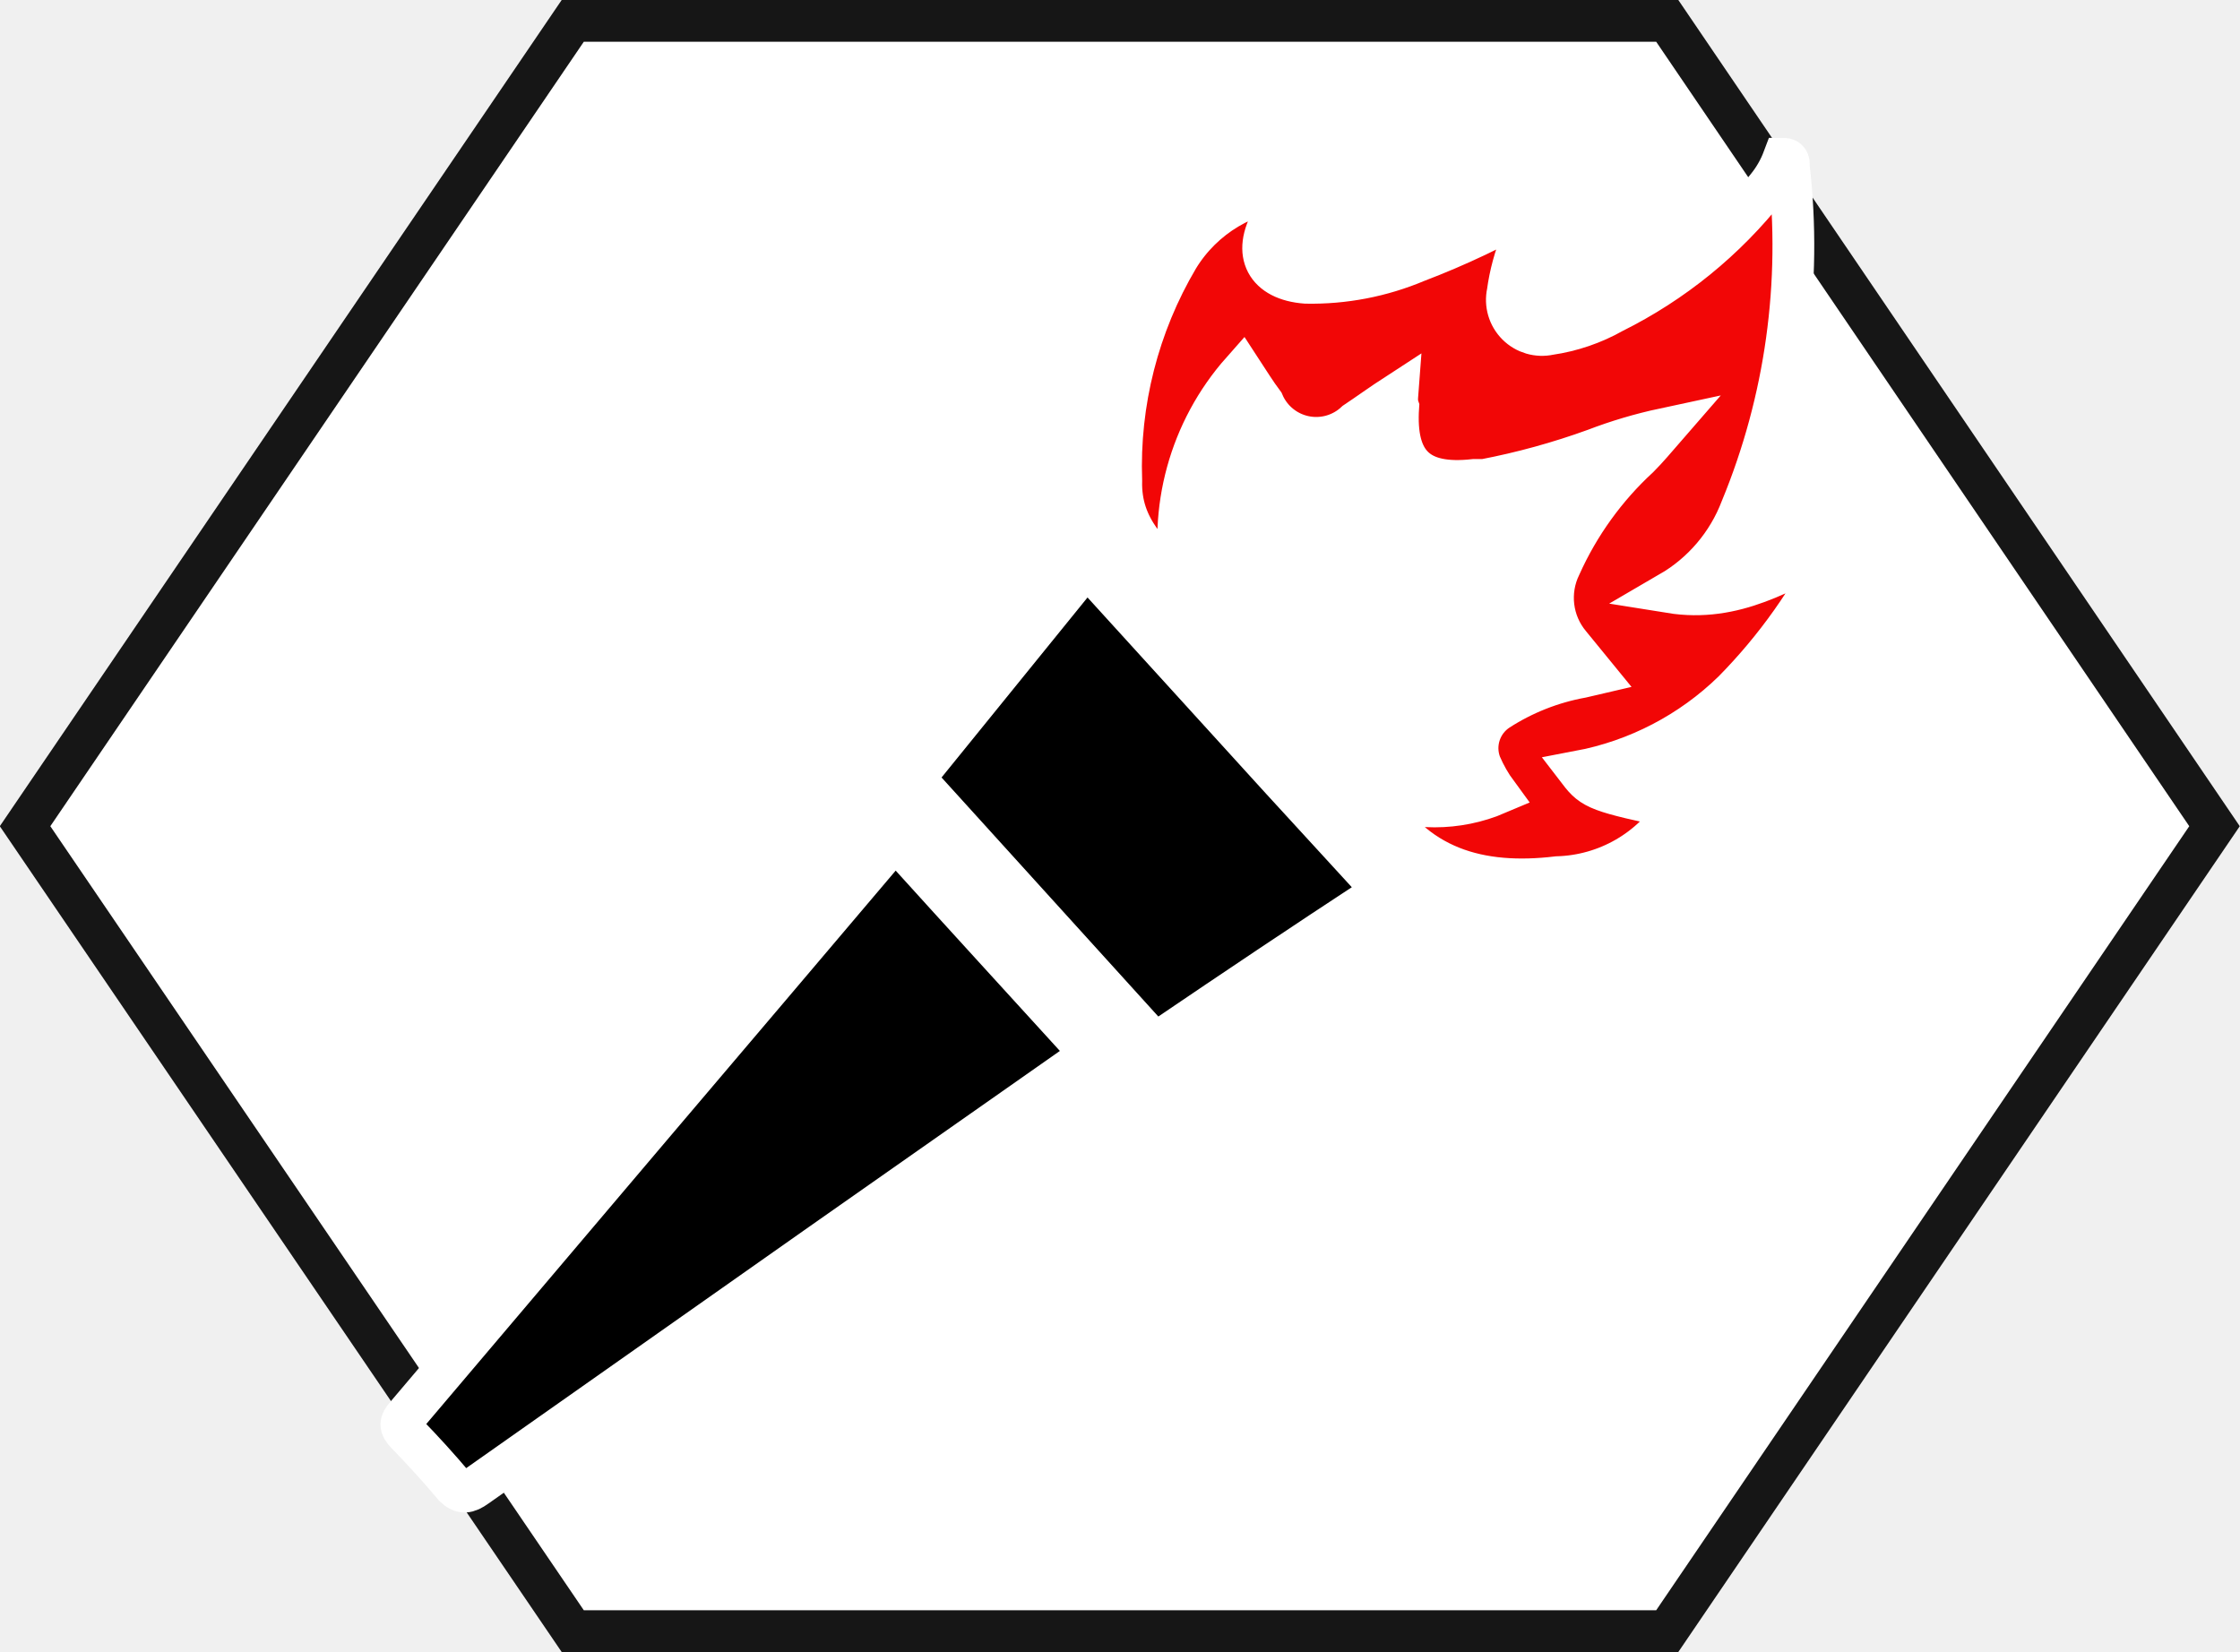
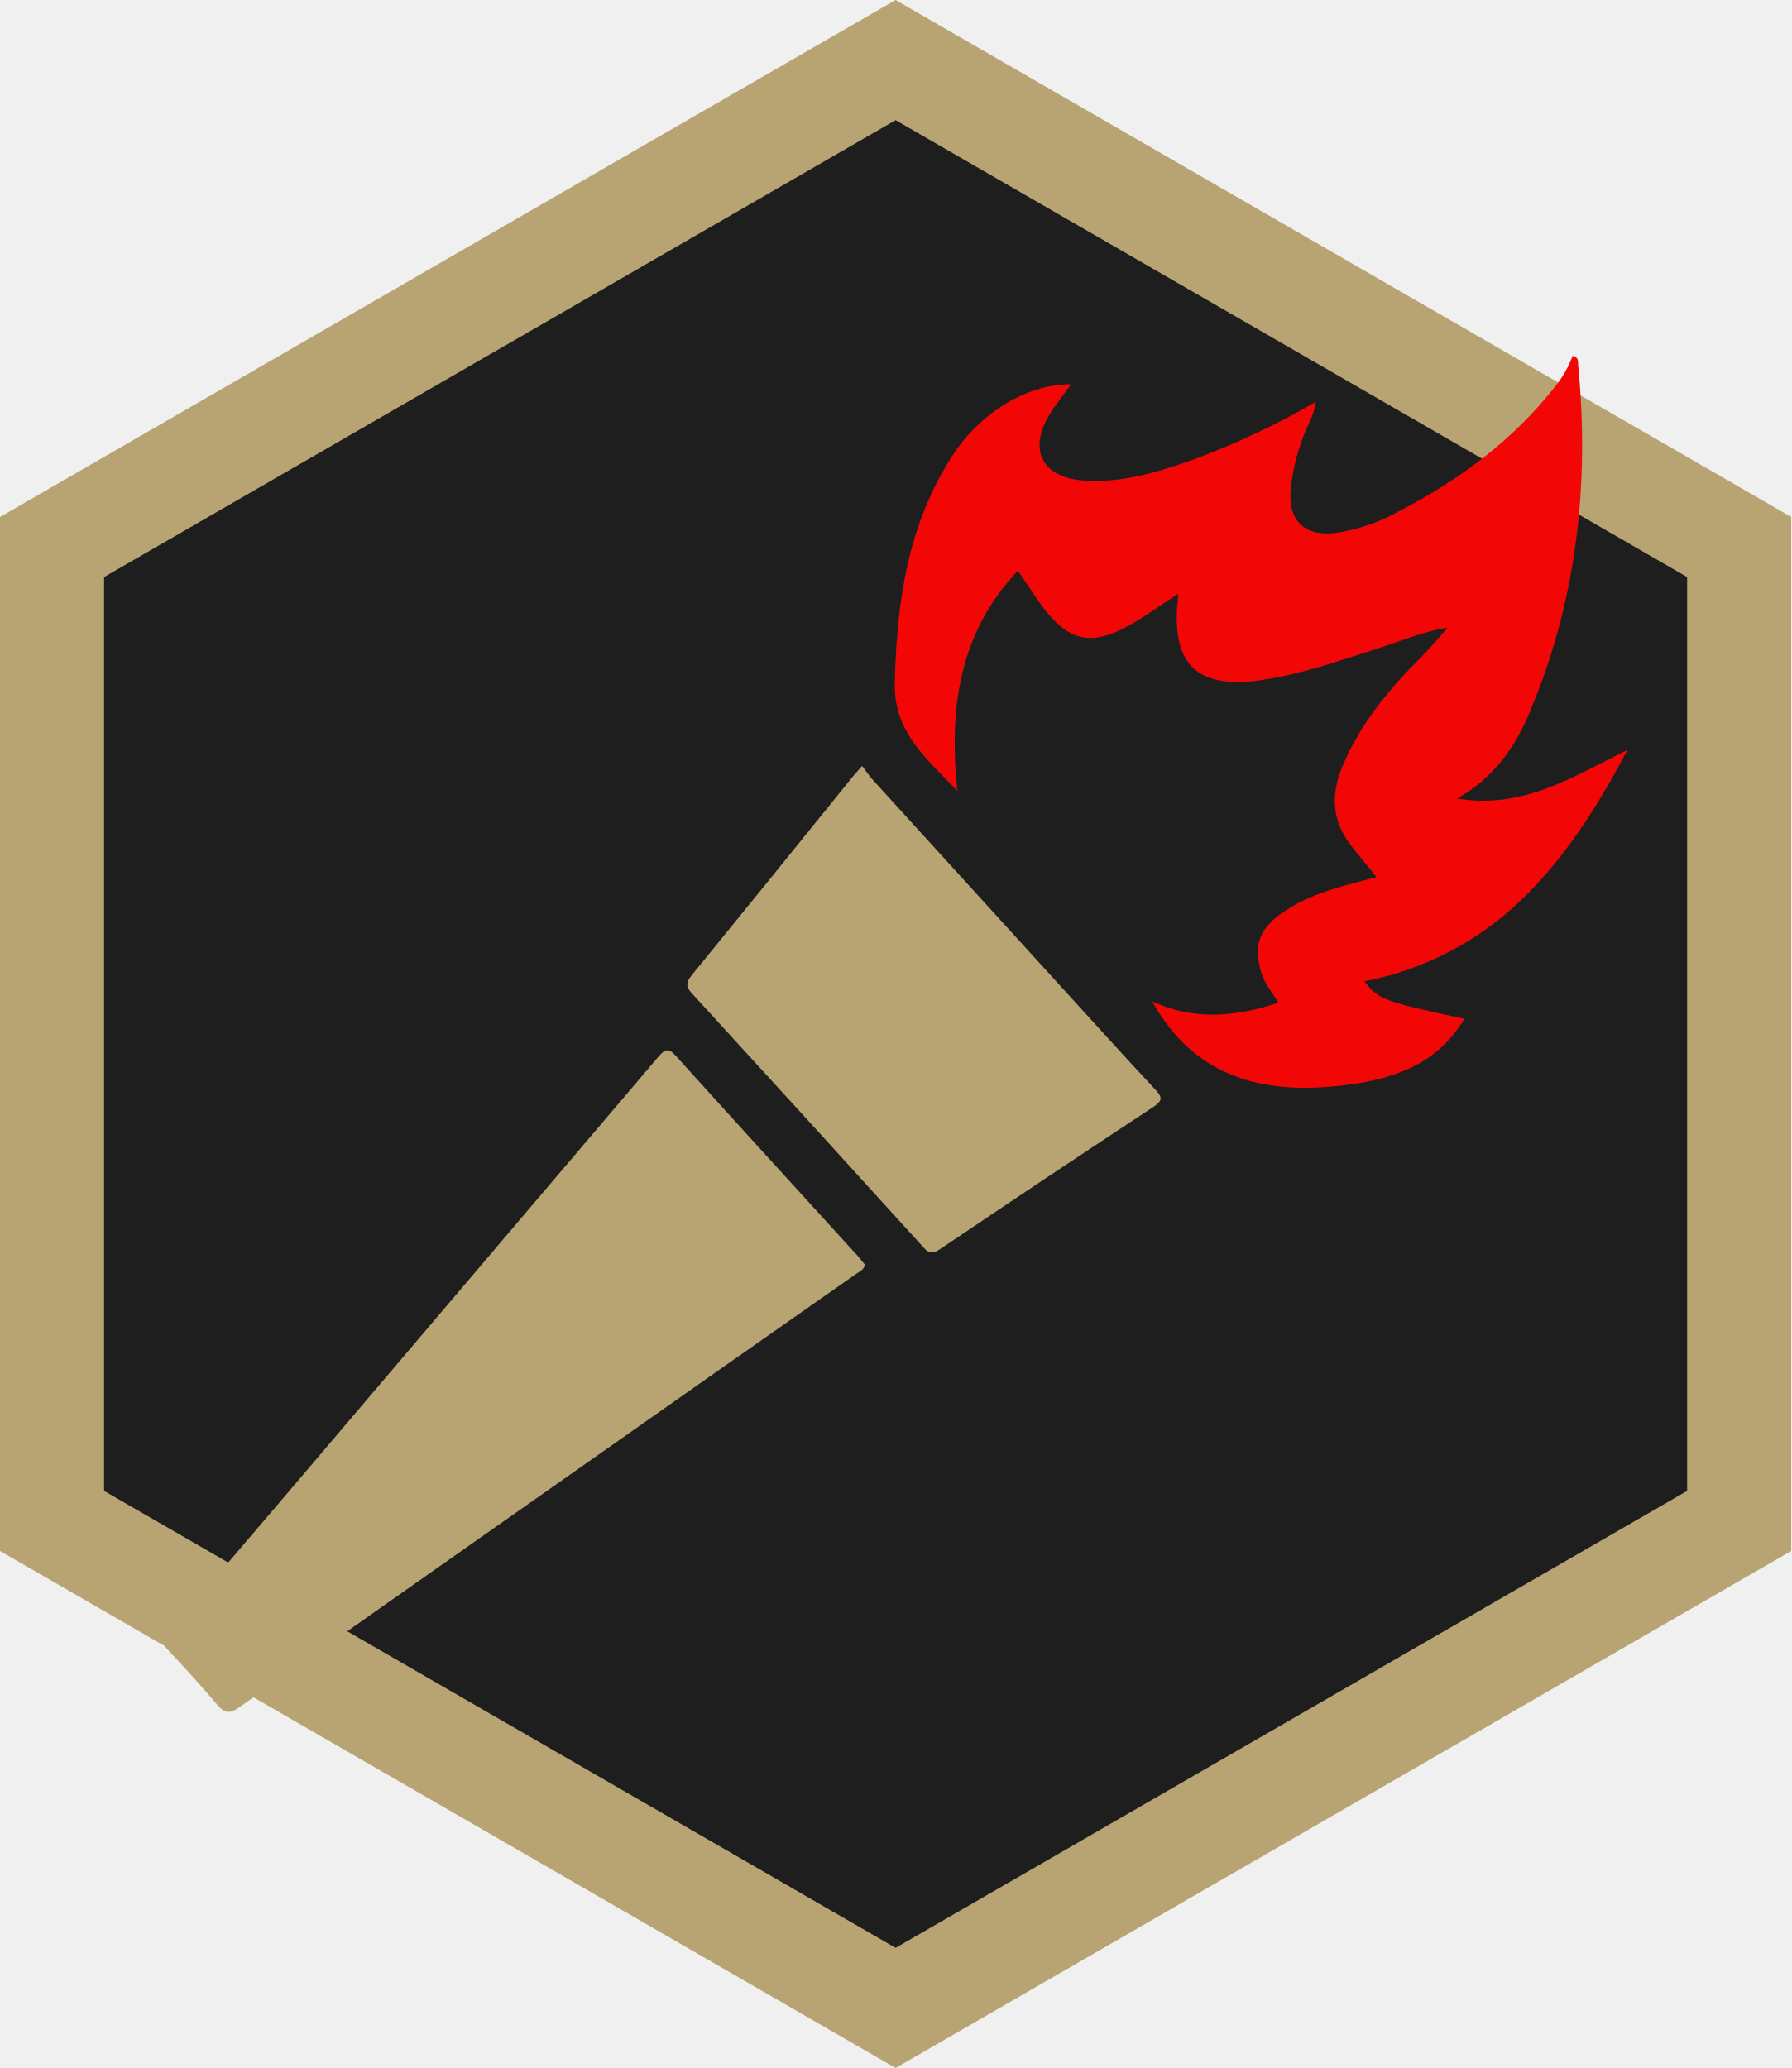
- <svg xmlns="http://www.w3.org/2000/svg" viewBox="0 0 53.62 39.55">
+ <svg xmlns="http://www.w3.org/2000/svg" viewBox="0 0 327 377.59">
  <defs>
-     <style>.cls-1{fill:#fff;stroke:#161616;}.cls-1,.cls-2,.cls-3{stroke-miterlimit:10;}.cls-2{fill:#f20606;}.cls-2,.cls-3{stroke:#fff;}</style>
+     <style>.cls-1{fill:#1e1e1e;stroke:#b8a473;stroke-miterlimit:10;stroke-width:19px;}.cls-2{fill:#f20606;}.cls-3{fill:#b8a473;}</style>
  </defs>
  <g id="Layer_2" data-name="Layer 2">
    <g id="Layer_1-2" data-name="Layer 1">
-       <polygon class="cls-1" points="39.91 0.5 13.71 0.5 0.6 19.78 13.71 39.05 39.91 39.05 53.01 19.78 39.91 0.5" />
-       <path class="cls-2" d="M33.45,9.43c-.37.24-.7.48-1,.68a1.38,1.38,0,0,1-2.21-.46c-.18-.24-.34-.5-.51-.76a6.08,6.08,0,0,0-1.42,5.17c-.75-.78-1.5-1.38-1.47-2.55a9.81,9.81,0,0,1,1.36-5.34,3.47,3.47,0,0,1,2.78-1.66c-.18.25-.37.48-.52.73-.49.83-.15,1.46.8,1.53a6.49,6.49,0,0,0,2.65-.51,19.55,19.55,0,0,0,2.82-1.34,4.23,4.23,0,0,1-.3.83A5,5,0,0,0,36.09,7a.84.84,0,0,0,1,1,4.36,4.36,0,0,0,1.52-.52,10.84,10.84,0,0,0,3.69-3,2.44,2.44,0,0,0,.39-.68c.15,0,.13.12.13.19a16.51,16.51,0,0,1-1.14,8.19,3.94,3.94,0,0,1-1.7,2c1.55.25,2.71-.51,4-1.15a13.29,13.29,0,0,1-2.49,3.52,7.2,7.2,0,0,1-3.69,1.92c.33.43.46.48,2.35.88A3.49,3.49,0,0,1,37.28,21c-1.84.22-3.45-.2-4.44-2a3.82,3.82,0,0,0,3,0,3.5,3.5,0,0,1-.4-.7A1.09,1.09,0,0,1,35.86,17a5.5,5.5,0,0,1,2-.79l.3-.07-.58-.71a1.74,1.74,0,0,1-.23-1.88,8,8,0,0,1,1.88-2.61c.21-.21.4-.44.6-.67a11.1,11.1,0,0,0-1.65.49,17.32,17.32,0,0,1-2.65.73l-.24,0c-1.35.15-1.91-.39-1.82-1.75C33.44,9.65,33.44,9.56,33.45,9.43Z" />
-       <path class="cls-3" d="M26.09,25.2c0,.12-.12.15-.19.2l-6.26,4.39q-4.12,2.9-8.24,5.8c-.21.15-.34.17-.52,0-.37-.44-.76-.87-1.16-1.28-.15-.16-.15-.25,0-.42L15.56,27q2.83-3.33,5.66-6.67c.17-.19.24-.22.43,0,1.42,1.57,2.85,3.13,4.27,4.69Z" />
-       <path class="cls-3" d="M26,13.48c.09.11.16.22.25.32l4.43,4.87,2.21,2.41c.17.18.18.26,0,.41-1.68,1.1-3.35,2.22-5,3.34-.16.11-.26.11-.39,0-1.81-2-3.63-4-5.44-6-.15-.16-.13-.26,0-.42l3.77-4.65Z" />
+       <polygon class="cls-1" points="317.5 277.7 317.5 99.88 163.5 10.97 9.5 99.88 9.5 277.7 163.5 366.62 317.5 277.7" />
+       <path class="cls-2" d="M215.11,108.38c-2.89,1.91-5.42,3.73-8.1,5.31-7.71,4.56-12,3.65-17.19-3.59-1.35-1.89-2.59-3.86-4-5.91-10.65,11.32-12.63,24.9-11.05,40.21-5.82-6.07-11.64-10.77-11.42-19.8.36-14.75,2.37-28.88,10.6-41.52,5.08-7.81,13.7-13,21.59-12.92-1.41,2-2.9,3.76-4.06,5.73-3.77,6.39-1.11,11.3,6.29,11.84,7.22.52,13.94-1.61,20.58-4a146.17,146.17,0,0,0,21.86-10.35c-.33,2.54-1.62,4.4-2.33,6.45a38.5,38.5,0,0,0-2.29,9.8c-.36,5.43,2.55,8.27,8,7.71a33.24,33.24,0,0,0,11.82-4c11.08-5.76,20.94-13.06,28.68-23a19.76,19.76,0,0,0,3-5.35c1.1.2,1,1,1,1.49,2.15,21.92-.25,43.22-8.85,63.62-2.64,6.27-6.41,11.82-13.22,15.71,12,2,21-3.93,31.1-8.9-5.52,10.45-11.37,19.65-19.34,27.35a56.7,56.7,0,0,1-28.69,14.91c2.51,3.32,3.59,3.72,18.24,6.84-5.15,8.69-13.59,11.18-22.52,12.21-14.33,1.66-26.8-1.54-34.49-15.41,7.52,3.54,15.17,2.9,23.06.27-1.08-1.87-2.51-3.42-3.12-5.48-1.41-4.78-.54-7.74,3.49-10.69,4.55-3.33,9.87-4.77,15.22-6.15l2.33-.6c-1.6-2-3.06-3.73-4.47-5.51-3.58-4.5-4-9.26-1.8-14.61,3.27-7.94,8.62-14.27,14.57-20.23,1.65-1.64,3.12-3.46,4.67-5.21-4.31.67-8.49,2.44-12.77,3.81-6.8,2.17-13.54,4.57-20.63,5.66-.61.09-1.21.21-1.82.27-10.51,1.13-14.86-3.06-14.15-13.61C215,110.09,215.05,109.41,215.11,108.38Z" />
+       <path class="cls-3" d="M157.91,230.91c-.2.94-.92,1.19-1.49,1.6q-24.3,17-48.59,34.1-32.06,22.5-64.07,45.06c-1.62,1.15-2.61,1.35-4-.3-2.9-3.43-5.93-6.75-9-10-1.18-1.22-1.16-1.93-.07-3.21q22.77-26.64,45.43-53.36,22-25.87,44-51.77c1.3-1.53,1.9-1.77,3.36-.14,11,12.21,22.09,24.32,33.15,36.47C157.06,229.9,157.5,230.44,157.91,230.91Z" />
+       <path class="cls-3" d="M157.38,139.85c.69.9,1.25,1.76,1.92,2.5q17.2,18.93,34.43,37.83c5.71,6.26,11.39,12.56,17.17,18.75,1.29,1.38,1.4,2-.31,3.16q-19.58,12.89-39,26c-1.25.84-2,.82-3-.33q-21.09-23.25-42.3-46.41c-1.16-1.27-1-2.07,0-3.3Q141,160,155.6,141.9C156.05,141.35,156.53,140.82,157.38,139.85Z" />
    </g>
  </g>
</svg>
